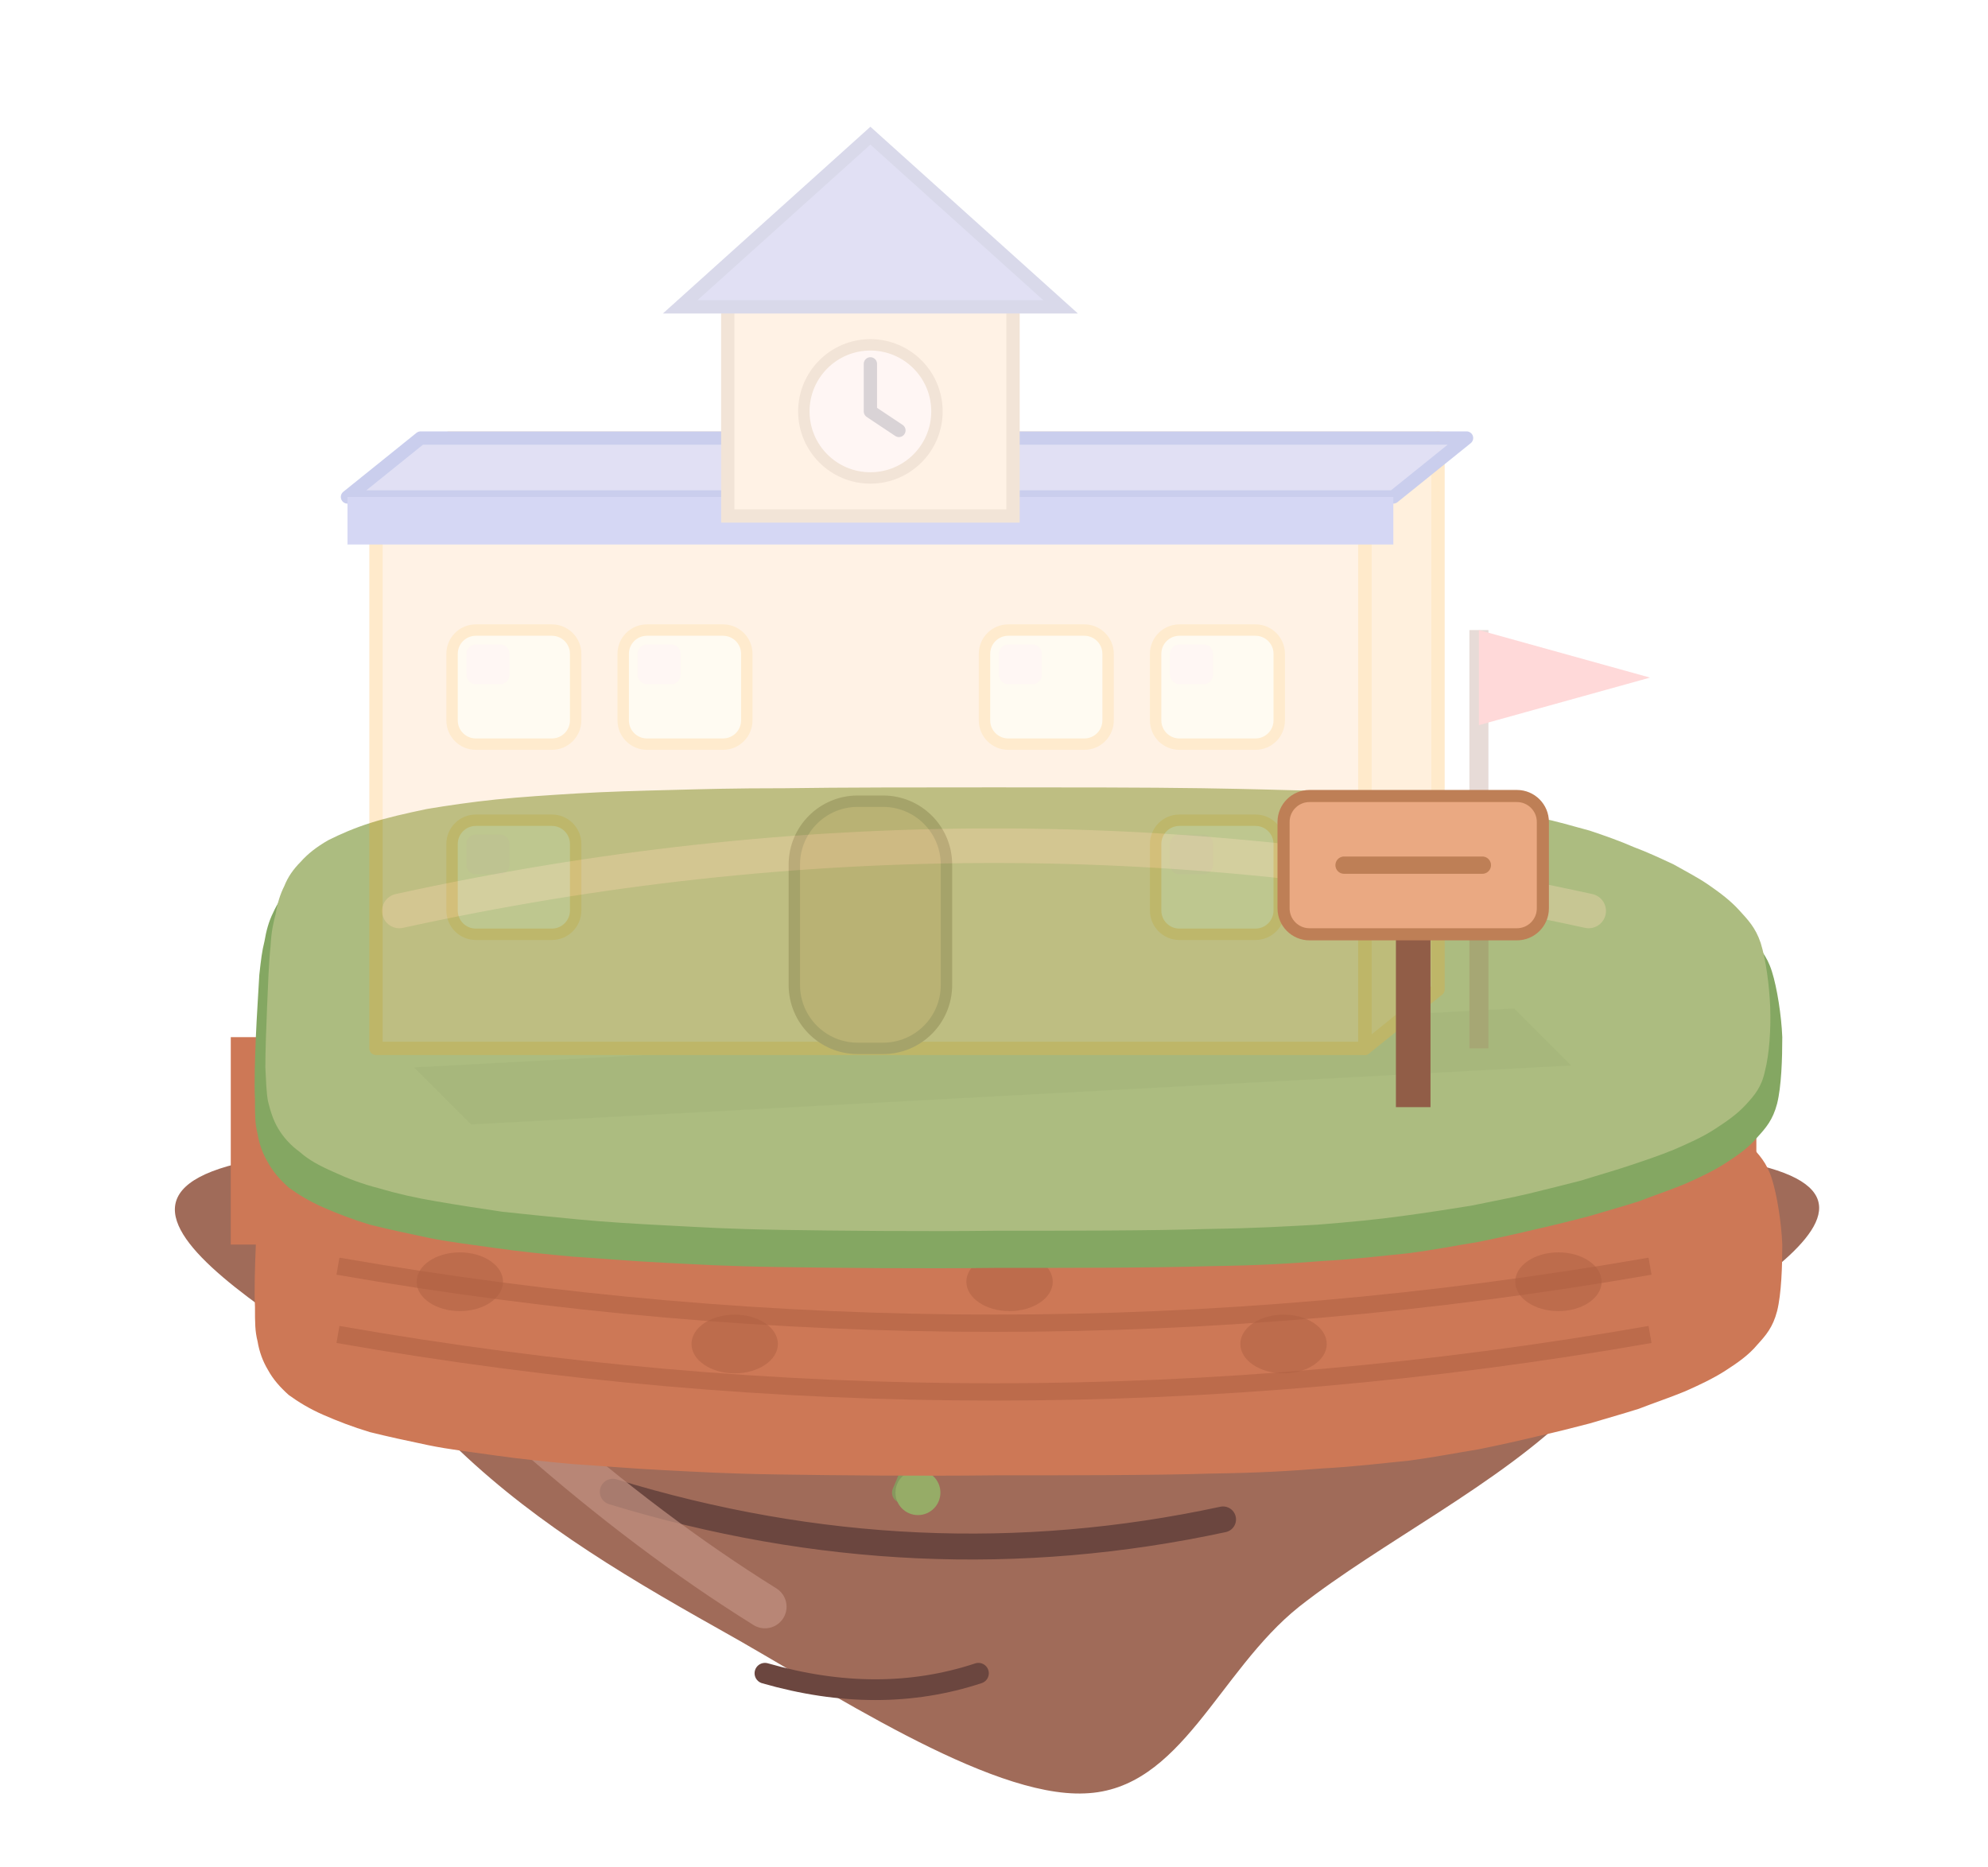
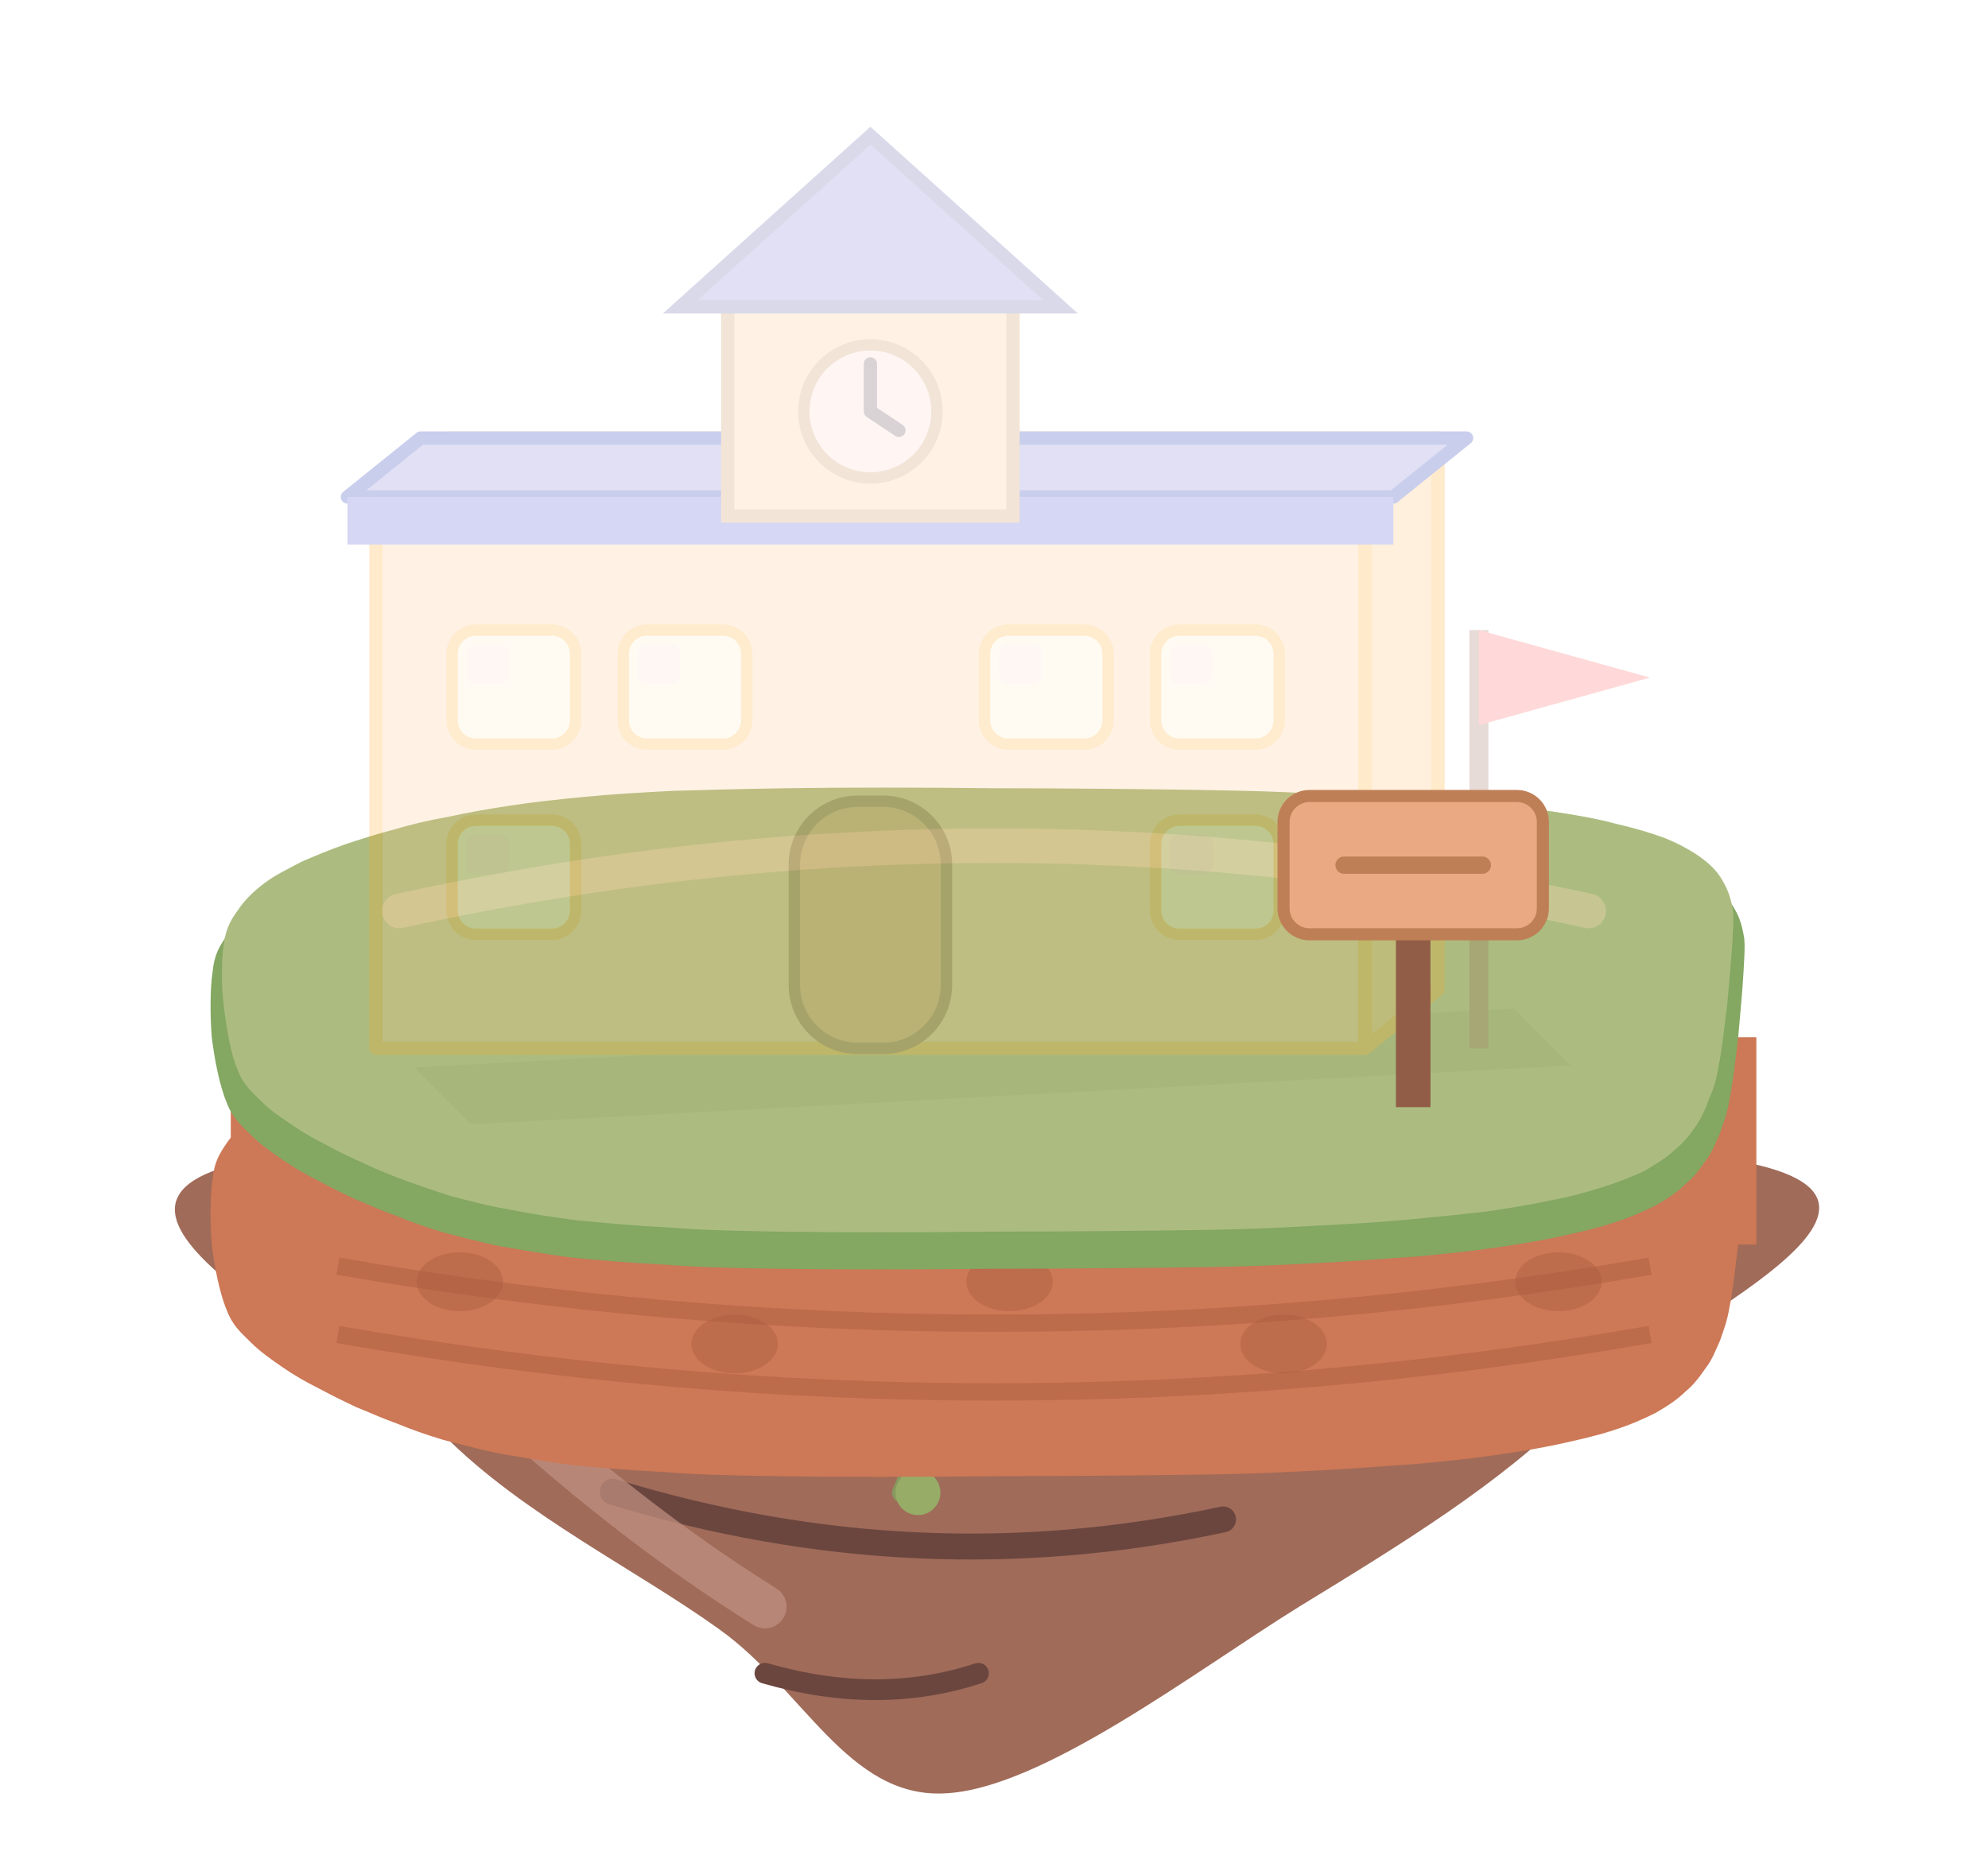
- <svg xmlns="http://www.w3.org/2000/svg" width="230" height="216" viewBox="100 830 230 216">
+ <svg xmlns="http://www.w3.org/2000/svg" width="230" height="216" viewBox="-5 1060 230 216">
  <defs>
    <linearGradient id="mtB" x1="0" y1="0" x2="0" y2="1">
      <stop offset="0" stop-color="#96B484" />
      <stop offset="1" stop-color="#BAC297" />
    </linearGradient>
    <linearGradient id="mtF" x1="0" y1="0" x2="0" y2="1">
      <stop offset="0" stop-color="#68A364" />
      <stop offset="1" stop-color="#95B479" />
    </linearGradient>
    <linearGradient id="river" x1="0" y1="0" x2="0" y2="1">
      <stop offset="0" stop-color="#65A3C5" />
      <stop offset="1" stop-color="#95B7CD" />
    </linearGradient>
    <pattern id="grassdots" width="18" height="18" patternUnits="userSpaceOnUse">
      <circle cx="4" cy="5" r="1.4" fill="#92B16D" />
      <circle cx="13" cy="13" r="1.2" fill="#BBC58B" />
    </pattern>
    <pattern id="tiles" width="14" height="14" patternUnits="userSpaceOnUse">
      <rect width="14" height="14" fill="#F8C3A7" />
      <path d="M0 0H14M0 0V14" stroke="#ECB592" stroke-width="1.2" />
    </pattern>
  </defs>
-   <path d="M128.5 964.4 C103.5 969.7 142.3 987.2 151.5 996.2 C160.6 1005.3 170.9 1011.6 183.2 1018.5 C195.6 1025.4 214.3 1038.0 225.5 1037.5 C236.7 1037.1 240.9 1023.4 250.3 1015.9 C259.7 1008.5 273.5 1001.7 282.1 993.1 C290.6 984.5 327.1 969.2 301.5 964.4 Z" fill="#A06B59" />
-   <path d="M170.9 1002.6 Q 206.2 1013.4 241.5 1005.8" stroke="#6B463F" stroke-width="3" fill="none" stroke-linecap="round" />
-   <path d="M188.5 1023.6 q 13.2 3.8 24.7 0" stroke="#6B463F" stroke-width="2.4" fill="none" stroke-linecap="round" />
-   <path d="M134.5 968.4 Q 162.0 999.4 188.5 1015.9" stroke="#C29182" stroke-width="5" fill="none" stroke-linecap="round" opacity=".7" />
-   <path d="M166.5 976.0 q -6 9.5 0 19.1" stroke="#87985E" stroke-width="2.4" fill="none" stroke-linecap="round" />
-   <circle cx="164.7" cy="995.1" r="2.6" fill="#96AC67" />
-   <path d="M204.4 976.0 q 6 13.3 0 26.7" stroke="#87985E" stroke-width="2.4" fill="none" stroke-linecap="round" />
-   <circle cx="206.2" cy="1002.7" r="2.6" fill="#96AC67" />
-   <path d="M245.0 976.0 q -6 8.3 0 16.5" stroke="#87985E" stroke-width="2.4" fill="none" stroke-linecap="round" />
-   <circle cx="243.2" cy="992.5" r="2.6" fill="#96AC67" />
-   <path d="M273.2 976.0 q 6 6.4 0 12.7" stroke="#87985E" stroke-width="2.4" fill="none" stroke-linecap="round" />
-   <circle cx="275.0" cy="988.7" r="2.6" fill="#96AC67" />
-   <path d="M306.2 974.0 C306.2 976.5 306.1 979.7 305.6 981.7 C305.1 983.6 304.3 984.5 303.3 985.6 C302.3 986.8 301.0 987.7 299.6 988.6 C298.2 989.5 296.5 990.3 294.9 991.0 C293.2 991.7 291.4 992.3 289.6 993.0 C287.7 993.6 285.9 994.1 283.9 994.7 C282.0 995.2 280.0 995.7 277.8 996.2 C275.7 996.7 273.5 997.2 271.0 997.7 C268.5 998.1 266.0 998.6 263.0 999.0 C259.9 999.3 256.8 999.7 253.0 999.9 C249.1 1000.2 246.2 1000.4 239.9 1000.5 C233.6 1000.7 223.3 1000.7 215.0 1000.7 C206.7 1000.8 196.4 1000.7 190.1 1000.6 C183.7 1000.5 180.8 1000.3 176.8 1000.1 C172.8 999.9 169.5 999.6 166.3 999.4 C163.0 999.1 160.1 998.8 157.3 998.4 C154.5 998.0 151.9 997.7 149.5 997.2 C147.1 996.7 144.8 996.2 142.8 995.7 C140.8 995.1 139.0 994.4 137.4 993.7 C135.8 993.0 134.5 992.2 133.4 991.4 C132.4 990.5 131.6 989.6 131.0 988.5 C130.4 987.5 130.0 986.4 129.8 985.2 C129.5 984.0 129.5 983.1 129.5 981.2 C129.4 979.4 129.5 976.4 129.6 974.0 C129.7 971.6 129.9 968.7 130.0 966.8 C130.2 965.0 130.3 964.1 130.6 962.9 C130.8 961.7 131.1 960.6 131.6 959.6 C132.1 958.5 132.7 957.6 133.5 956.7 C134.4 955.8 135.5 954.9 136.8 954.1 C138.2 953.4 139.8 952.6 141.8 952.0 C143.7 951.4 145.9 950.9 148.4 950.4 C150.9 950.0 153.6 949.6 156.6 949.3 C159.5 949.0 162.7 948.8 166.1 948.6 C169.5 948.4 173.1 948.2 177.1 948.1 C181.2 948.0 184.2 947.9 190.5 947.9 C196.8 947.8 206.8 947.8 215.0 947.8 C223.2 947.8 233.2 947.8 239.5 947.9 C245.8 948.0 248.7 948.1 252.7 948.3 C256.6 948.5 259.9 948.7 263.1 949.0 C266.3 949.3 269.1 949.6 271.7 950.0 C274.4 950.4 276.7 950.9 278.9 951.4 C281.1 951.9 283.1 952.4 284.9 953.0 C286.8 953.6 288.5 954.2 290.1 954.9 C291.8 955.6 293.3 956.3 294.8 957.0 C296.3 957.8 297.7 958.6 299.0 959.5 C300.2 960.4 301.5 961.3 302.5 962.5 C303.5 963.6 304.4 964.5 305.0 966.4 C305.6 968.3 306.1 971.5 306.2 974.0 Z" fill="#CD7856" />
-   <rect x="126.7" y="950.0" width="176.5" height="24.0" fill="#CD7856" />
-   <path d="M139.1 976.5 Q 215.0 989.7 290.9 976.5" stroke="#AE6042" stroke-width="2" fill="none" opacity=".55" />
-   <path d="M139.1 984.4 Q 215.0 997.7 290.9 984.4" stroke="#AE6042" stroke-width="2" fill="none" opacity=".55" />
-   <ellipse cx="153.2" cy="978.3" rx="5" ry="3.4" fill="#AE6042" opacity=".5" />
-   <ellipse cx="185.0" cy="985.5" rx="5" ry="3.4" fill="#AE6042" opacity=".5" />
-   <ellipse cx="216.8" cy="978.3" rx="5" ry="3.4" fill="#AE6042" opacity=".5" />
-   <ellipse cx="248.5" cy="985.5" rx="5" ry="3.4" fill="#AE6042" opacity=".5" />
-   <ellipse cx="280.3" cy="978.3" rx="5" ry="3.4" fill="#AE6042" opacity=".5" />
-   <path d="M306.2 950.0 C306.2 952.5 306.1 955.7 305.6 957.7 C305.1 959.6 304.3 960.5 303.3 961.6 C302.3 962.8 301.0 963.7 299.6 964.6 C298.2 965.5 296.5 966.3 294.9 967.0 C293.2 967.7 291.4 968.3 289.6 969.0 C287.7 969.6 285.9 970.1 283.9 970.7 C282.0 971.2 280.0 971.7 277.8 972.2 C275.7 972.7 273.5 973.2 271.0 973.7 C268.5 974.1 266.0 974.6 263.0 975.0 C259.9 975.3 256.8 975.7 253.0 975.9 C249.1 976.2 246.2 976.4 239.9 976.5 C233.6 976.7 223.3 976.7 215.0 976.7 C206.7 976.8 196.4 976.7 190.1 976.6 C183.7 976.5 180.8 976.3 176.8 976.1 C172.8 975.9 169.5 975.6 166.3 975.4 C163.0 975.1 160.1 974.8 157.3 974.4 C154.5 974.0 151.9 973.7 149.5 973.2 C147.1 972.7 144.8 972.2 142.8 971.7 C140.8 971.1 139.0 970.4 137.4 969.7 C135.8 969.0 134.5 968.2 133.4 967.4 C132.4 966.5 131.6 965.6 131.0 964.5 C130.4 963.5 130.0 962.4 129.8 961.2 C129.5 960.0 129.5 959.1 129.5 957.2 C129.4 955.4 129.5 952.4 129.6 950.0 C129.7 947.6 129.9 944.7 130.0 942.8 C130.2 941.0 130.3 940.1 130.6 938.9 C130.8 937.7 131.1 936.6 131.6 935.6 C132.1 934.5 132.7 933.6 133.5 932.7 C134.4 931.8 135.5 930.9 136.8 930.1 C138.2 929.4 139.8 928.6 141.8 928.0 C143.7 927.4 145.9 926.9 148.4 926.4 C150.9 926.0 153.6 925.6 156.6 925.3 C159.5 925.0 162.7 924.8 166.1 924.6 C169.5 924.4 173.1 924.2 177.1 924.1 C181.2 924.0 184.2 923.9 190.5 923.9 C196.8 923.8 206.8 923.8 215.0 923.8 C223.2 923.8 233.2 923.8 239.5 923.9 C245.8 924.0 248.7 924.1 252.7 924.3 C256.6 924.5 259.9 924.7 263.1 925.0 C266.3 925.3 269.1 925.6 271.7 926.0 C274.4 926.4 276.7 926.9 278.9 927.4 C281.1 927.9 283.1 928.4 284.9 929.0 C286.8 929.6 288.5 930.2 290.1 930.9 C291.8 931.6 293.3 932.3 294.8 933.0 C296.3 933.8 297.7 934.6 299.0 935.5 C300.2 936.4 301.5 937.3 302.5 938.5 C303.5 939.6 304.4 940.5 305.0 942.4 C305.6 944.3 306.1 947.5 306.2 950.0 Z" fill="#84A762" />
-   <path d="M304.8 946.5 C304.9 949.0 304.7 952.0 304.2 953.9 C303.8 955.8 303.0 956.7 302.0 957.8 C301.0 958.9 299.7 959.8 298.3 960.7 C296.9 961.6 295.3 962.3 293.7 963.0 C292.0 963.7 290.2 964.3 288.4 964.9 C286.6 965.5 284.8 966.0 282.9 966.6 C280.9 967.1 279.0 967.6 276.9 968.1 C274.8 968.6 272.6 969.0 270.2 969.5 C267.7 969.9 265.2 970.3 262.2 970.7 C259.3 971.1 256.2 971.4 252.4 971.7 C248.6 971.9 245.8 972.1 239.5 972.2 C233.3 972.4 223.2 972.4 215.0 972.4 C206.8 972.5 196.7 972.4 190.4 972.3 C184.2 972.2 181.3 972.0 177.4 971.8 C173.5 971.6 170.2 971.4 167.0 971.1 C163.8 970.8 160.9 970.5 158.1 970.2 C155.4 969.8 152.8 969.4 150.5 969.0 C148.1 968.6 145.9 968.1 143.9 967.5 C141.9 967.0 140.1 966.3 138.6 965.6 C137.0 964.9 135.7 964.2 134.7 963.3 C133.6 962.5 132.8 961.6 132.2 960.6 C131.6 959.6 131.3 958.6 131.0 957.4 C130.8 956.2 130.8 955.3 130.7 953.5 C130.7 951.7 130.8 948.8 130.9 946.5 C131.0 944.2 131.1 941.3 131.3 939.5 C131.4 937.7 131.6 936.9 131.9 935.7 C132.1 934.5 132.4 933.5 132.9 932.5 C133.3 931.5 133.9 930.6 134.8 929.7 C135.6 928.8 136.6 928.0 138.0 927.2 C139.4 926.5 141.0 925.8 142.9 925.2 C144.8 924.6 147.0 924.1 149.4 923.6 C151.8 923.2 154.5 922.8 157.4 922.5 C160.4 922.2 163.5 922.0 166.8 921.8 C170.2 921.6 173.7 921.5 177.7 921.4 C181.7 921.3 184.6 921.2 190.8 921.2 C197.1 921.1 207.0 921.1 215.0 921.1 C223.0 921.1 232.9 921.1 239.1 921.2 C245.3 921.3 248.2 921.4 252.1 921.5 C256.0 921.7 259.2 921.9 262.4 922.2 C265.5 922.5 268.3 922.8 270.9 923.2 C273.5 923.6 275.8 924.1 278.0 924.6 C280.1 925.0 282.0 925.6 283.9 926.1 C285.7 926.7 287.4 927.3 289.0 928.0 C290.6 928.6 292.1 929.3 293.6 930.0 C295.0 930.8 296.4 931.5 297.7 932.4 C299.0 933.3 300.2 934.2 301.2 935.3 C302.2 936.4 303.1 937.3 303.7 939.1 C304.3 941.0 304.7 944.0 304.8 946.5 Z" fill="#ACBC80" />
-   <path d="M146.2 935.4 Q 215.0 920.3 283.8 935.4" stroke="#CAC895" stroke-width="4" fill="none" stroke-linecap="round" opacity=".9" />
+   <path d="M23.5 1194.4 C-1.5 1199.7 37.3 1217.2 46.5 1226.2 C55.6 1235.3 68.6 1241.6 78.2 1248.5 C87.9 1255.4 93.1 1268.0 104.2 1267.5 C115.4 1267.1 133.2 1253.4 145.3 1245.9 C157.4 1238.5 168.5 1231.7 177.1 1223.1 C185.6 1214.5 222.1 1199.2 196.5 1194.4 Z" fill="#A06B59" />
+   <path d="M65.9 1232.6 Q 101.2 1243.4 136.5 1235.8" stroke="#6B463F" stroke-width="3" fill="none" stroke-linecap="round" />
+   <path d="M83.5 1253.6 q 13.2 3.8 24.7 0" stroke="#6B463F" stroke-width="2.4" fill="none" stroke-linecap="round" />
+   <path d="M29.5 1198.4 Q 57.0 1229.4 83.5 1245.9" stroke="#C29182" stroke-width="5" fill="none" stroke-linecap="round" opacity=".7" />
+   <path d="M61.5 1206.0 q -6 9.5 0 19.1" stroke="#87985E" stroke-width="2.4" fill="none" stroke-linecap="round" />
+   <circle cx="59.7" cy="1225.1" r="2.6" fill="#96AC67" />
+   <path d="M99.4 1206.0 q 6 13.3 0 26.7" stroke="#87985E" stroke-width="2.4" fill="none" stroke-linecap="round" />
+   <circle cx="101.2" cy="1232.7" r="2.6" fill="#96AC67" />
+   <path d="M140.0 1206.0 q -6 8.3 0 16.5" stroke="#87985E" stroke-width="2.4" fill="none" stroke-linecap="round" />
+   <circle cx="138.2" cy="1222.5" r="2.6" fill="#96AC67" />
+   <path d="M168.2 1206.0 q 6 6.4 0 12.7" stroke="#87985E" stroke-width="2.4" fill="none" stroke-linecap="round" />
+   <circle cx="170.0" cy="1218.7" r="2.6" fill="#96AC67" />
+   <path d="M196.1 1204.0 C195.8 1206.4 195.5 1209.3 195.1 1211.2 C194.8 1213.0 194.4 1213.9 194.0 1215.1 C193.5 1216.2 193.1 1217.3 192.4 1218.2 C191.7 1219.2 191.0 1220.2 190.0 1221.0 C189.1 1221.9 187.9 1222.7 186.5 1223.5 C185.1 1224.2 183.5 1224.9 181.6 1225.5 C179.8 1226.1 177.6 1226.6 175.3 1227.1 C173.0 1227.6 170.5 1228.0 167.7 1228.4 C164.9 1228.8 162.0 1229.1 158.7 1229.4 C155.5 1229.6 152.1 1229.9 148.2 1230.1 C144.2 1230.3 141.3 1230.5 135.0 1230.6 C128.6 1230.7 118.3 1230.8 110.0 1230.8 C101.7 1230.9 91.3 1230.9 84.9 1230.8 C78.4 1230.7 75.4 1230.6 71.5 1230.3 C67.5 1230.1 64.2 1229.8 61.1 1229.5 C58.0 1229.1 55.3 1228.6 52.9 1228.2 C50.4 1227.7 48.3 1227.1 46.3 1226.6 C44.3 1226.0 42.6 1225.4 40.9 1224.7 C39.2 1224.1 37.7 1223.4 36.2 1222.8 C34.7 1222.1 33.3 1221.4 31.8 1220.6 C30.4 1219.9 29.0 1219.1 27.7 1218.2 C26.4 1217.3 25.1 1216.4 24.0 1215.3 C22.9 1214.2 21.9 1213.4 21.2 1211.5 C20.4 1209.6 19.8 1206.5 19.5 1204.0 C19.3 1201.5 19.3 1198.3 19.6 1196.4 C19.8 1194.4 20.4 1193.5 21.2 1192.3 C22.0 1191.1 23.2 1190.1 24.4 1189.2 C25.6 1188.3 27.1 1187.5 28.7 1186.7 C30.3 1185.9 32.0 1185.3 33.8 1184.6 C35.6 1184.0 37.5 1183.4 39.5 1182.8 C41.5 1182.3 43.6 1181.8 45.9 1181.3 C48.2 1180.8 50.6 1180.4 53.2 1180.0 C55.9 1179.6 58.7 1179.3 61.9 1179.0 C65.1 1178.7 68.4 1178.4 72.3 1178.3 C76.3 1178.1 79.2 1178.0 85.5 1177.9 C91.8 1177.9 101.9 1177.9 110.0 1177.9 C118.1 1177.9 128.1 1178.0 134.3 1178.1 C140.5 1178.2 143.4 1178.4 147.3 1178.5 C151.2 1178.7 154.6 1178.8 157.9 1179.1 C161.3 1179.3 164.3 1179.5 167.3 1179.8 C170.3 1180.0 173.1 1180.4 175.7 1180.7 C178.3 1181.1 180.8 1181.6 183.0 1182.1 C185.2 1182.6 187.2 1183.2 188.9 1183.9 C190.6 1184.6 192.1 1185.4 193.2 1186.3 C194.3 1187.2 195.1 1188.1 195.7 1189.2 C196.3 1190.2 196.6 1191.3 196.8 1192.6 C196.9 1193.8 196.8 1194.8 196.7 1196.7 C196.6 1198.6 196.3 1201.6 196.1 1204.0 Z" fill="#CD7856" />
+   <rect x="21.7" y="1180.0" width="176.5" height="24.0" fill="#CD7856" />
+   <path d="M34.1 1206.5 Q 110.0 1219.7 185.9 1206.5" stroke="#AE6042" stroke-width="2" fill="none" opacity=".55" />
+   <path d="M34.1 1214.4 Q 110.0 1227.7 185.9 1214.4" stroke="#AE6042" stroke-width="2" fill="none" opacity=".55" />
+   <ellipse cx="48.2" cy="1208.3" rx="5" ry="3.4" fill="#AE6042" opacity=".5" />
+   <ellipse cx="80.0" cy="1215.5" rx="5" ry="3.4" fill="#AE6042" opacity=".5" />
+   <ellipse cx="111.8" cy="1208.3" rx="5" ry="3.4" fill="#AE6042" opacity=".5" />
+   <ellipse cx="143.5" cy="1215.5" rx="5" ry="3.4" fill="#AE6042" opacity=".5" />
+   <ellipse cx="175.3" cy="1208.3" rx="5" ry="3.4" fill="#AE6042" opacity=".5" />
+   <path d="M196.1 1180.0 C195.8 1182.4 195.5 1185.3 195.1 1187.2 C194.8 1189.0 194.4 1189.9 194.0 1191.1 C193.5 1192.2 193.1 1193.3 192.4 1194.2 C191.7 1195.2 191.0 1196.2 190.0 1197.0 C189.1 1197.9 187.9 1198.7 186.5 1199.5 C185.1 1200.2 183.5 1200.9 181.6 1201.5 C179.8 1202.1 177.6 1202.6 175.3 1203.1 C173.0 1203.6 170.5 1204.0 167.7 1204.4 C164.9 1204.8 162.0 1205.1 158.7 1205.4 C155.5 1205.6 152.1 1205.9 148.2 1206.1 C144.2 1206.3 141.3 1206.5 135.0 1206.6 C128.6 1206.7 118.3 1206.8 110.0 1206.8 C101.7 1206.9 91.3 1206.9 84.9 1206.8 C78.4 1206.7 75.4 1206.6 71.5 1206.3 C67.5 1206.1 64.2 1205.8 61.1 1205.5 C58.0 1205.1 55.3 1204.6 52.9 1204.2 C50.4 1203.7 48.3 1203.1 46.3 1202.6 C44.3 1202.0 42.6 1201.4 40.9 1200.7 C39.2 1200.1 37.7 1199.4 36.2 1198.8 C34.7 1198.1 33.3 1197.4 31.8 1196.6 C30.4 1195.9 29.0 1195.1 27.7 1194.2 C26.4 1193.3 25.1 1192.4 24.0 1191.3 C22.9 1190.2 21.9 1189.4 21.2 1187.5 C20.4 1185.6 19.8 1182.5 19.5 1180.0 C19.3 1177.5 19.3 1174.3 19.6 1172.4 C19.8 1170.4 20.4 1169.5 21.2 1168.3 C22.0 1167.1 23.2 1166.1 24.4 1165.2 C25.6 1164.3 27.1 1163.5 28.7 1162.7 C30.3 1161.9 32.0 1161.3 33.8 1160.6 C35.6 1160.0 37.5 1159.4 39.5 1158.8 C41.5 1158.3 43.6 1157.8 45.9 1157.3 C48.2 1156.8 50.6 1156.4 53.2 1156.0 C55.9 1155.6 58.7 1155.3 61.9 1155.0 C65.1 1154.7 68.4 1154.4 72.3 1154.3 C76.3 1154.1 79.2 1154.0 85.5 1153.9 C91.8 1153.9 101.9 1153.9 110.0 1153.9 C118.1 1153.9 128.1 1154.0 134.3 1154.1 C140.5 1154.2 143.4 1154.4 147.3 1154.5 C151.2 1154.7 154.6 1154.8 157.9 1155.1 C161.3 1155.3 164.3 1155.5 167.3 1155.8 C170.3 1156.0 173.1 1156.4 175.7 1156.7 C178.3 1157.1 180.8 1157.6 183.0 1158.1 C185.2 1158.6 187.2 1159.2 188.9 1159.9 C190.6 1160.6 192.1 1161.4 193.2 1162.3 C194.3 1163.2 195.1 1164.1 195.7 1165.2 C196.3 1166.2 196.6 1167.3 196.8 1168.6 C196.9 1169.8 196.8 1170.8 196.7 1172.7 C196.6 1174.6 196.3 1177.6 196.1 1180.0 Z" fill="#84A762" />
+   <path d="M194.8 1176.5 C194.5 1178.8 194.2 1181.7 193.8 1183.5 C193.5 1185.3 193.2 1186.1 192.7 1187.2 C192.3 1188.4 191.8 1189.4 191.2 1190.3 C190.5 1191.3 189.8 1192.2 188.8 1193.0 C187.9 1193.9 186.7 1194.6 185.4 1195.4 C184.0 1196.1 182.4 1196.7 180.6 1197.3 C178.7 1197.9 176.6 1198.5 174.3 1198.9 C172.1 1199.4 169.5 1199.8 166.8 1200.2 C164.1 1200.5 161.2 1200.8 158.0 1201.1 C154.8 1201.4 151.5 1201.6 147.6 1201.8 C143.7 1202.0 140.8 1202.2 134.6 1202.3 C128.3 1202.4 118.2 1202.5 110.0 1202.5 C101.8 1202.6 91.6 1202.6 85.2 1202.5 C78.9 1202.4 75.9 1202.3 72.0 1202.0 C68.1 1201.8 64.9 1201.5 61.8 1201.2 C58.8 1200.8 56.1 1200.4 53.7 1199.9 C51.3 1199.5 49.2 1198.9 47.2 1198.4 C45.3 1197.8 43.6 1197.2 41.9 1196.6 C40.3 1196.0 38.8 1195.4 37.3 1194.7 C35.8 1194.0 34.4 1193.4 33.0 1192.6 C31.6 1191.9 30.3 1191.2 29.0 1190.3 C27.7 1189.4 26.4 1188.6 25.3 1187.5 C24.2 1186.4 23.2 1185.6 22.5 1183.8 C21.7 1182.0 21.2 1178.9 20.9 1176.5 C20.6 1174.1 20.6 1171.0 20.9 1169.1 C21.2 1167.2 21.8 1166.3 22.6 1165.2 C23.4 1164.0 24.5 1163.0 25.7 1162.1 C26.9 1161.2 28.4 1160.5 29.9 1159.7 C31.5 1159.0 33.2 1158.3 34.9 1157.7 C36.7 1157.1 38.6 1156.5 40.5 1156.0 C42.5 1155.4 44.6 1154.9 46.9 1154.5 C49.1 1154.0 51.5 1153.6 54.1 1153.2 C56.7 1152.8 59.5 1152.5 62.6 1152.2 C65.7 1151.9 69.0 1151.7 72.9 1151.5 C76.8 1151.4 79.7 1151.3 85.9 1151.2 C92.1 1151.1 102.0 1151.1 110.0 1151.2 C118.0 1151.2 127.8 1151.3 133.9 1151.4 C140.1 1151.5 142.9 1151.6 146.7 1151.8 C150.6 1151.9 153.9 1152.1 157.2 1152.3 C160.5 1152.5 163.5 1152.7 166.4 1153.0 C169.4 1153.3 172.1 1153.6 174.7 1153.9 C177.3 1154.3 179.7 1154.7 181.9 1155.3 C184.1 1155.8 186.1 1156.4 187.7 1157.0 C189.4 1157.7 190.8 1158.5 191.9 1159.3 C193.1 1160.2 193.9 1161.1 194.4 1162.1 C195.0 1163.1 195.3 1164.2 195.5 1165.4 C195.6 1166.6 195.5 1167.5 195.4 1169.4 C195.3 1171.2 195.0 1174.2 194.8 1176.5 Z" fill="#ACBC80" />
+   <path d="M41.2 1165.4 Q 110.0 1150.3 178.8 1165.4" stroke="#CAC895" stroke-width="4" fill="none" stroke-linecap="round" opacity=".9" />
  <g opacity=".22">
-     <g transform="translate(-330.6 484.9) scale(1.1)">
+     <g transform="translate(-435.6 714.9) scale(1.1)">
      <g transform="translate(195 0)">
        <polygon points="240.0,426.0 355.7,419.8 361.7,425.8 246.0,432.0" fill="rgba(30,60,40,.16)" />
        <polygon points="340.0,424.0 347.7,417.8 347.7,359.8 340.0,366.0" fill="#FFB963" stroke="#FFA010" stroke-width="1.4" stroke-linejoin="round" />
        <polygon points="236.0,366.0 340.0,366.0 347.7,359.8 243.7,359.8" fill="#FFCAA0" stroke="#FFA010" stroke-width="1.4" stroke-linejoin="round" />
        <polygon points="236.0,424.0 340.0,424.0 340.0,366.0 236.0,366.0" fill="#FFC389" stroke="#FFA010" stroke-width="1.4" stroke-linejoin="round" />
        <polygon points="233.0,366.0 343.0,366.0 350.7,359.8 240.7,359.8" fill="#7774CD" stroke="#0E22AE" stroke-width="1.4" stroke-linejoin="round" />
        <rect x="233" y="366" width="110" height="5" fill="#3E4ACD" />
        <rect x="244" y="380" width="13" height="12" rx="2.5" fill="#FFEDC2" stroke="#FFA51F" stroke-width="1.2" />
        <rect x="245.5" y="381.5" width="4.55" height="4.2" rx="1" fill="#FFD7CD" opacity=".75" />
        <rect x="262" y="380" width="13" height="12" rx="2.5" fill="#FFEDC2" stroke="#FFA51F" stroke-width="1.2" />
        <rect x="263.5" y="381.5" width="4.55" height="4.2" rx="1" fill="#FFD7CD" opacity=".75" />
        <rect x="300" y="380" width="13" height="12" rx="2.5" fill="#FFEDC2" stroke="#FFA51F" stroke-width="1.2" />
        <rect x="301.5" y="381.5" width="4.55" height="4.2" rx="1" fill="#FFD7CD" opacity=".75" />
        <rect x="318" y="380" width="13" height="12" rx="2.5" fill="#FFEDC2" stroke="#FFA51F" stroke-width="1.2" />
        <rect x="319.5" y="381.5" width="4.55" height="4.2" rx="1" fill="#FFD7CD" opacity=".75" />
        <rect x="244" y="400" width="13" height="12" rx="2.5" fill="#FFEDC2" stroke="#FFA51F" stroke-width="1.2" />
        <rect x="245.5" y="401.5" width="4.55" height="4.2" rx="1" fill="#FFD7CD" opacity=".75" />
        <rect x="318" y="400" width="13" height="12" rx="2.5" fill="#FFEDC2" stroke="#FFA51F" stroke-width="1.2" />
        <rect x="319.5" y="401.5" width="4.55" height="4.2" rx="1" fill="#FFD7CD" opacity=".75" />
        <rect x="280" y="398" width="16" height="26" rx="6.667" fill="#EA8B47" stroke="#8F4A1D" stroke-width="1.2" />
        <rect x="273" y="344" width="30" height="24" fill="#FFC389" stroke="#C68447" stroke-width="1.4" />
        <path d="M268 346 L288 328 L308 346 Z" fill="#7774CD" stroke="#5454A1" stroke-width="1.4" />
        <circle cx="288" cy="357" r="7" fill="#FFD7CD" stroke="#C68447" stroke-width="1.2" />
        <path d="M288 357 V352 M288 357 L291 359" stroke="#543645" stroke-width="1.4" stroke-linecap="round" />
        <path d="M352 424 V380" stroke="#915D47" stroke-width="2" />
        <path d="M352 380 L370 385 L352 390 Z" fill="#FF5353" />
      </g>
    </g>
  </g>
-   <g transform="translate(263.5 958.1)">
+   <g transform="translate(158.5 1188.1)">
    <rect x="-2" y="-24" width="4" height="24" fill="#915D47" />
    <rect x="-15" y="-36" width="30" height="16" rx="3" fill="#EAA982" stroke="#BE7F56" stroke-width="1.4" />
    <path d="M-8 -28 h16" stroke="#BE7F56" stroke-width="2" stroke-linecap="round" />
  </g>
</svg>
